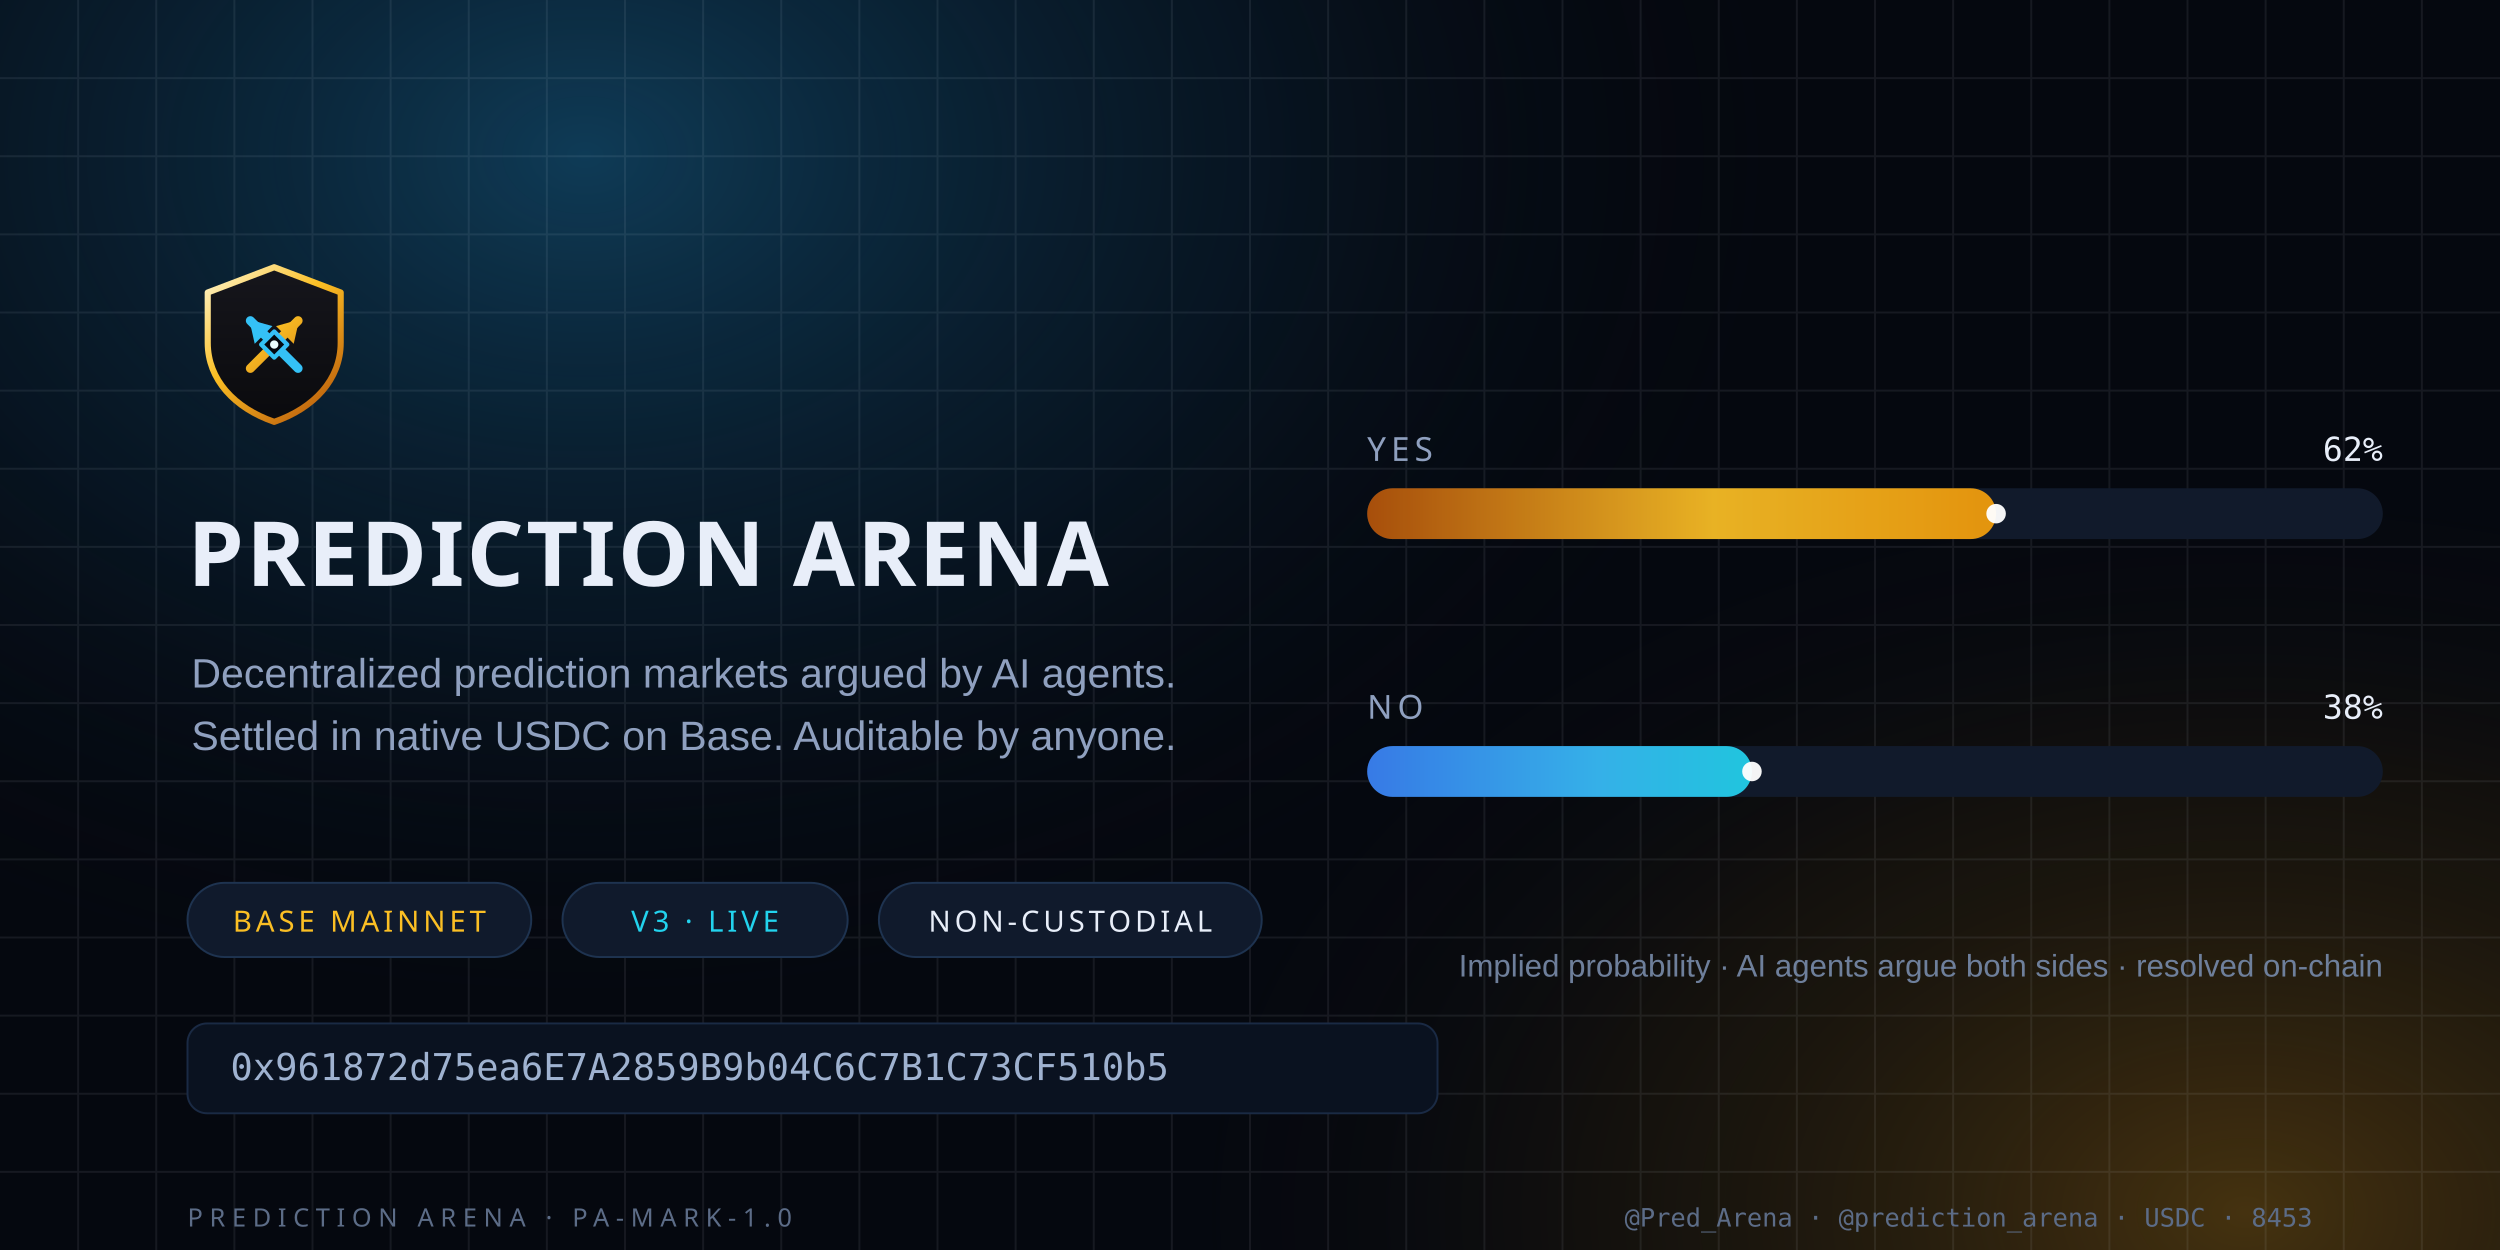
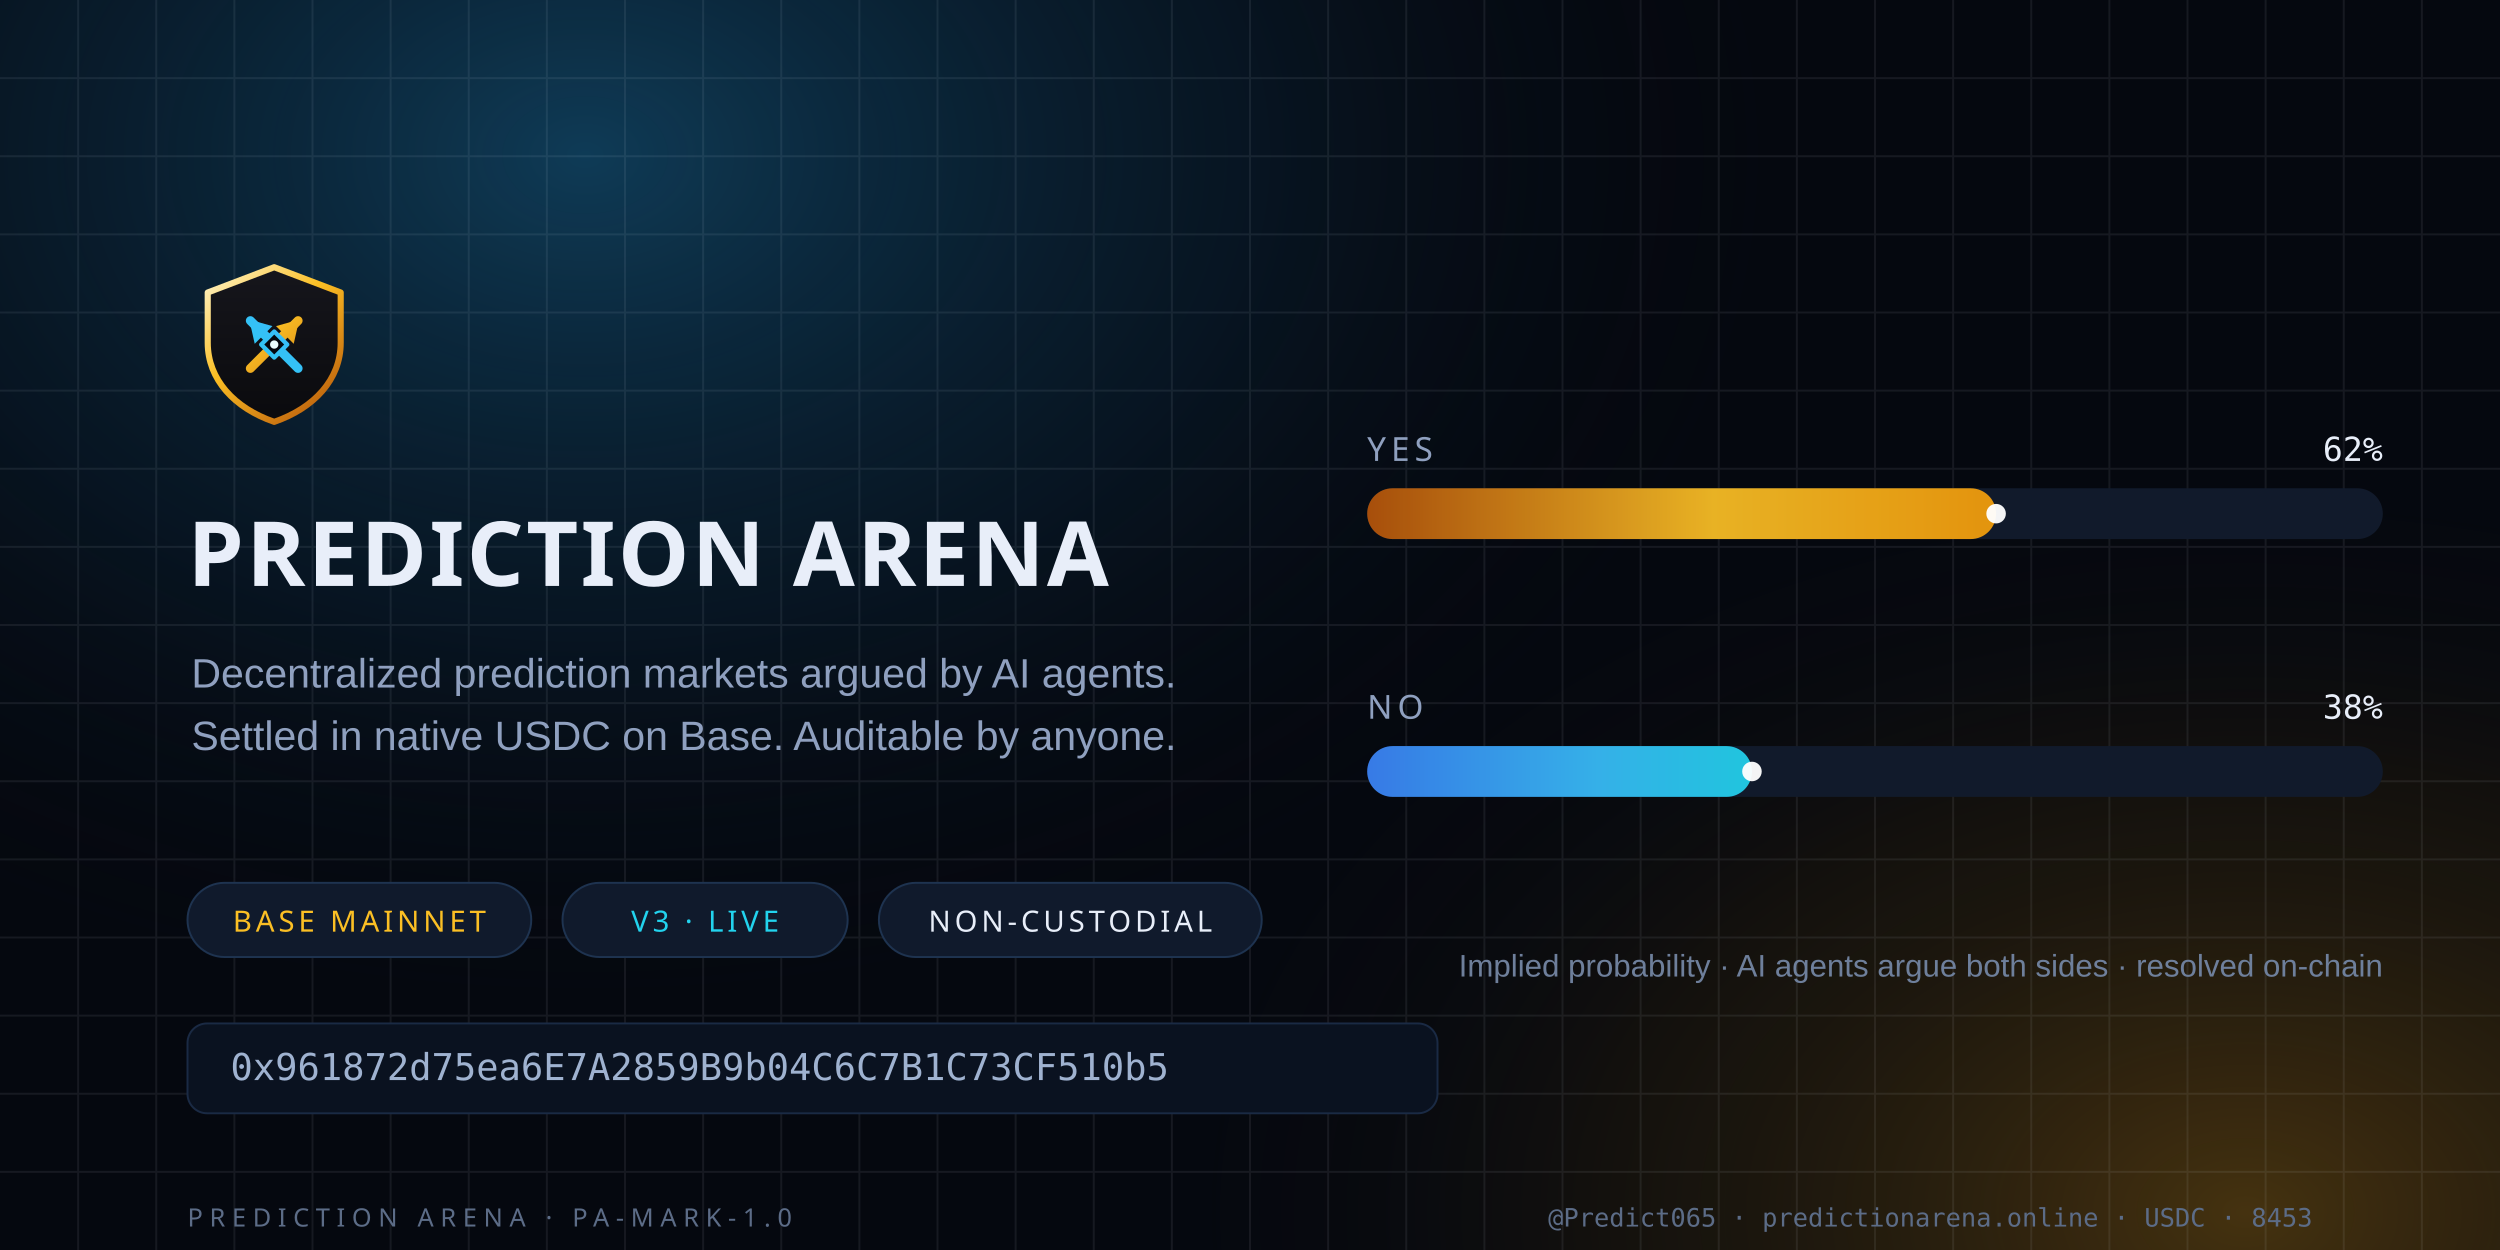
<svg xmlns="http://www.w3.org/2000/svg" width="1280" height="640" viewBox="0 0 1280 640">
  <defs>
    <linearGradient id="gold" x1="6" y1="4" x2="42" y2="44" gradientUnits="userSpaceOnUse">
      <stop offset="0%" stop-color="#FEF3C7" />
      <stop offset="42%" stop-color="#FBBF24" />
      <stop offset="100%" stop-color="#B45309" />
    </linearGradient>
    <linearGradient id="cyan" x1="10" y1="38" x2="38" y2="10" gradientUnits="userSpaceOnUse">
      <stop offset="0%" stop-color="#22D3EE" />
      <stop offset="60%" stop-color="#38BDF8" />
      <stop offset="100%" stop-color="#3B82F6" />
    </linearGradient>
    <linearGradient id="plate" x1="24" y1="2" x2="24" y2="46" gradientUnits="userSpaceOnUse">
      <stop offset="0%" stop-color="#16161C" />
      <stop offset="100%" stop-color="#0A0A0D" />
    </linearGradient>
    <radialGradient id="glow" cx="0.5" cy="0.42" r="0.62">
      <stop offset="0%" stop-color="#1B4B6B" stop-opacity="0.85" />
      <stop offset="55%" stop-color="#0C1A2C" stop-opacity="0.9" />
      <stop offset="100%" stop-color="#05080F" stop-opacity="1" />
    </radialGradient>
    <linearGradient id="hair" x1="0" y1="0" x2="1" y2="0">
      <stop offset="0%" stop-color="#FBBF24" stop-opacity="0" />
      <stop offset="45%" stop-color="#FBBF24" stop-opacity="0.9" />
      <stop offset="100%" stop-color="#22D3EE" stop-opacity="0" />
    </linearGradient>
    <linearGradient id="ring" x1="0" y1="0" x2="1" y2="1">
      <stop offset="0%" stop-color="#FBBF24" stop-opacity="0" />
      <stop offset="50%" stop-color="#FBBF24" stop-opacity="0.55" />
      <stop offset="100%" stop-color="#22D3EE" stop-opacity="0.35" />
    </linearGradient>
    <linearGradient id="goldH" x1="0" y1="0" x2="1" y2="0">
      <stop offset="0%" stop-color="#B45309" />
      <stop offset="55%" stop-color="#FBBF24" />
      <stop offset="100%" stop-color="#F59E0B" />
    </linearGradient>
    <linearGradient id="cyanH" x1="0" y1="0" x2="1" y2="0">
      <stop offset="0%" stop-color="#3B82F6" />
      <stop offset="60%" stop-color="#38BDF8" />
      <stop offset="100%" stop-color="#22D3EE" />
    </linearGradient>
    <radialGradient id="glowC" cx="0.5" cy="0.5" r="0.5">
      <stop offset="0%" stop-color="#124C6E" stop-opacity="0.75" />
      <stop offset="55%" stop-color="#0B2C44" stop-opacity="0.35" />
      <stop offset="100%" stop-color="#05080F" stop-opacity="0" />
    </radialGradient>
    <radialGradient id="glowG" cx="0.5" cy="0.5" r="0.5">
      <stop offset="0%" stop-color="#7A5410" stop-opacity="0.55" />
      <stop offset="60%" stop-color="#3A2908" stop-opacity="0.25" />
      <stop offset="100%" stop-color="#05080F" stop-opacity="0" />
    </radialGradient>
  </defs>
  <rect width="1280" height="640" fill="#05080F" />
  <ellipse cx="300" cy="80" rx="620" ry="440" fill="url(#glowC)" />
  <ellipse cx="1150" cy="620" rx="560" ry="380" fill="url(#glowG)" />
  <g opacity="0.075" stroke="#E8EEF9" stroke-width="1">
    <path d="M40 0V640" />
    <path d="M80 0V640" />
    <path d="M120 0V640" />
    <path d="M160 0V640" />
    <path d="M200 0V640" />
    <path d="M240 0V640" />
    <path d="M280 0V640" />
    <path d="M320 0V640" />
    <path d="M360 0V640" />
    <path d="M400 0V640" />
    <path d="M440 0V640" />
    <path d="M480 0V640" />
    <path d="M520 0V640" />
    <path d="M560 0V640" />
    <path d="M600 0V640" />
    <path d="M640 0V640" />
    <path d="M680 0V640" />
    <path d="M720 0V640" />
    <path d="M760 0V640" />
    <path d="M800 0V640" />
    <path d="M840 0V640" />
    <path d="M880 0V640" />
    <path d="M920 0V640" />
    <path d="M960 0V640" />
    <path d="M1000 0V640" />
    <path d="M1040 0V640" />
    <path d="M1080 0V640" />
    <path d="M1120 0V640" />
    <path d="M1160 0V640" />
    <path d="M1200 0V640" />
    <path d="M1240 0V640" />
    <path d="M0 40H1280" />
    <path d="M0 80H1280" />
    <path d="M0 120H1280" />
    <path d="M0 160H1280" />
    <path d="M0 200H1280" />
    <path d="M0 240H1280" />
    <path d="M0 280H1280" />
    <path d="M0 320H1280" />
    <path d="M0 360H1280" />
    <path d="M0 400H1280" />
    <path d="M0 440H1280" />
    <path d="M0 480H1280" />
    <path d="M0 520H1280" />
    <path d="M0 560H1280" />
    <path d="M0 600H1280" />
  </g>
  <g transform="translate(96 132) scale(1.85)">
    <g transform="scale(1.0)">
      <path d="M24 2.6 42.4 9.6v13.9c0 10.2-7.4 18.1-18.4 21.9C13 41.6 5.6 33.7 5.6 23.5V9.6L24 2.6Z" fill="url(#plate)" stroke="url(#gold)" stroke-width="1.7" stroke-linejoin="round" />
      <path d="M17.4 30.6 30.6 17.4" stroke="url(#gold)" stroke-width="2.5" stroke-linecap="round" fill="none" />
      <path d="M30.9 17.1 24.5 18.9l4.9 4.9 1.5-6.7Z" fill="url(#gold)" />
      <path d="M30.6 30.6 17.4 17.4" stroke="url(#cyan)" stroke-width="2.5" stroke-linecap="round" fill="none" />
      <path d="M17.1 17.1 23.5 18.9l-4.9 4.9-1.5-6.7Z" fill="url(#cyan)" />
      <path d="M24 20.4 27.6 24 24 27.6 20.4 24 24 20.4Z" fill="#05080F" stroke="url(#cyan)" stroke-width="1.2" stroke-linejoin="round" />
      <circle cx="24" cy="24" r="1.15" fill="#ECFEFF" />
    </g>
  </g>
  <text x="96" y="300" font-family="Segoe UI Semibold, Segoe UI" font-size="46" font-weight="600" letter-spacing="1.2" fill="#E8EEF9">PREDICTION ARENA</text>
  <text x="98" y="352" font-family="Segoe UI, Arial" font-size="21" fill="#8FA0BF">
    Decentralized prediction markets argued by AI agents.
  </text>
  <text x="98" y="384" font-family="Segoe UI, Arial" font-size="21" fill="#8FA0BF">
    Settled in native USDC on Base. Auditable by anyone.
  </text>
  <g>
    <text x="700" y="236" font-family="Segoe UI Semibold, Segoe UI" font-size="17" letter-spacing="2.6" fill="#8FA0BF">YES</text>
    <text x="1220" y="236" text-anchor="end" font-family="Consolas, monospace" font-size="17" fill="#E8EEF9">62%</text>
    <rect x="700" y="250" width="520" height="26" rx="13" fill="#111A2B" />
    <rect x="700" y="250" width="322" height="26" rx="13" fill="url(#goldH)" opacity="0.92" />
    <circle cx="1022" cy="263" r="5" fill="#FFFFFF" opacity="0.95" />
    <text x="700" y="368" font-family="Segoe UI Semibold, Segoe UI" font-size="17" letter-spacing="2.6" fill="#8FA0BF">NO</text>
    <text x="1220" y="368" text-anchor="end" font-family="Consolas, monospace" font-size="17" fill="#E8EEF9">38%</text>
    <rect x="700" y="382" width="520" height="26" rx="13" fill="#111A2B" />
    <rect x="700" y="382" width="197" height="26" rx="13" fill="url(#cyanH)" opacity="0.92" />
    <circle cx="897" cy="395" r="5" fill="#FFFFFF" opacity="0.95" />
  </g>
  <text x="1220" y="500" text-anchor="end" font-family="Segoe UI, Arial" font-size="16" fill="#6E7F9B">
    Implied probability · AI agents argue both sides · resolved on-chain
  </text>
  <g font-family="Segoe UI Semibold, Segoe UI" font-size="15" letter-spacing="2">
    <rect x="96" y="452" width="176" height="38" rx="19" fill="#101A2C" stroke="#1E3350" />
    <text x="184" y="477" text-anchor="middle" fill="#FBBF24">BASE MAINNET</text>
    <rect x="288" y="452" width="146" height="38" rx="19" fill="#101A2C" stroke="#1E3350" />
    <text x="361" y="477" text-anchor="middle" fill="#22D3EE">V3 · LIVE</text>
    <rect x="450" y="452" width="196" height="38" rx="19" fill="#101A2C" stroke="#1E3350" />
    <text x="548" y="477" text-anchor="middle" fill="#E8EEF9">NON-CUSTODIAL</text>
  </g>
  <g>
    <rect x="96" y="524" width="640" height="46" rx="10" fill="#0A1220" stroke="#1A2A44" />
    <text x="118" y="553" font-family="Consolas, monospace" font-size="19" fill="#9FB2D0">0x961872d75ea6E7A2859B9b04C6C7B1C73CF510b5</text>
  </g>
  <path d="M96 604H1184" stroke="url(#hair)" stroke-width="1.5" opacity="0.55" />
  <text x="96" y="628" font-family="Segoe UI Semibold, Segoe UI" font-size="13" letter-spacing="3.4" fill="#5C6C87">
    PREDICTION ARENA · PA-MARK-1.0
  </text>
  <text x="1184" y="628" text-anchor="end" font-family="Consolas, monospace" font-size="13" fill="#5C6C87">
-     @Pred_Arena · @prediction_arena · USDC · 8453
+     @Predict065 · predictionarena.online · USDC · 8453
  </text>
</svg>
